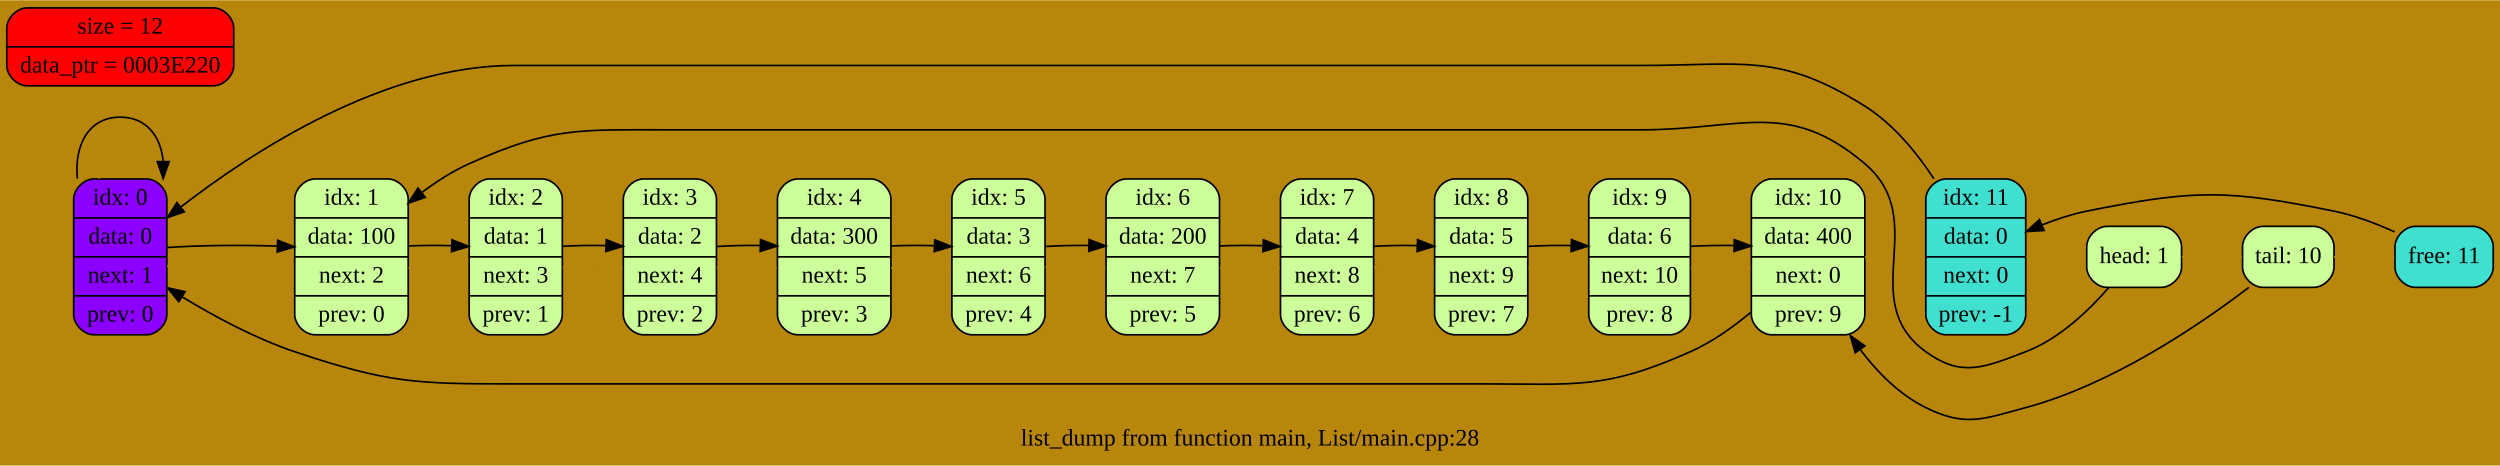
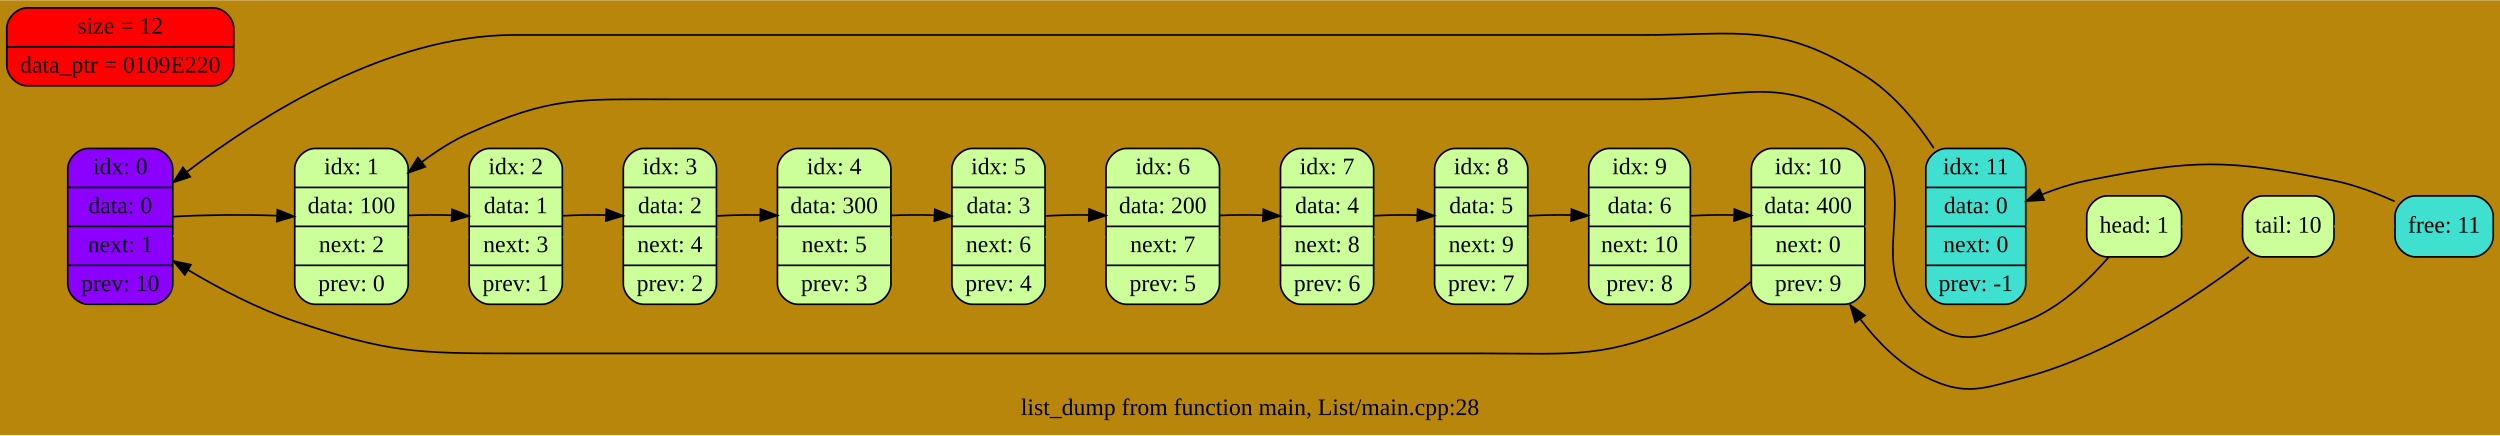
- <svg xmlns="http://www.w3.org/2000/svg" width="1476pt" height="275pt" viewBox="0.00 0.00 1476.00 274.69">
-   <g id="graph0" class="graph" transform="scale(1 1) rotate(0) translate(4 270.69)">
-     <polygon fill="#b8860b" stroke="none" points="-4,4 -4,-270.69 1472,-270.69 1472,4 -4,4" />
+ <svg xmlns="http://www.w3.org/2000/svg" width="1476pt" height="257pt" viewBox="0.00 0.00 1476.00 256.69">
+   <g id="graph0" class="graph" transform="scale(1 1) rotate(0) translate(4 252.69)">
+     <polygon fill="#b8860b" stroke="none" points="-4,4 -4,-252.69 1472,-252.69 1472,4 -4,4" />
    <text text-anchor="middle" x="734" y="-7.8" font-family="Times New Roman,serif" font-size="14.00">list_dump from function main, List/main.cpp:28</text>
    <g id="node1" class="node">
-       <path fill="#8b00ff" stroke="black" d="M51.5,-73.19C51.5,-73.19 82.5,-73.19 82.5,-73.19 88.5,-73.19 94.5,-79.19 94.5,-85.19 94.5,-85.19 94.5,-153.19 94.5,-153.19 94.5,-159.19 88.5,-165.19 82.5,-165.19 82.5,-165.19 51.5,-165.19 51.5,-165.19 45.5,-165.19 39.5,-159.19 39.5,-153.19 39.5,-153.19 39.5,-85.19 39.5,-85.19 39.5,-79.19 45.5,-73.19 51.5,-73.19" />
+       <path fill="#8b00ff" stroke="black" d="M48,-73.19C48,-73.19 86,-73.19 86,-73.19 92,-73.19 98,-79.19 98,-85.19 98,-85.19 98,-153.19 98,-153.19 98,-159.19 92,-165.19 86,-165.19 86,-165.19 48,-165.19 48,-165.19 42,-165.19 36,-159.19 36,-153.19 36,-153.19 36,-85.19 36,-85.19 36,-79.19 42,-73.19 48,-73.19" />
      <text text-anchor="middle" x="67" y="-149.99" font-family="Times New Roman,serif" font-size="14.00">idx: 0</text>
-       <polyline fill="none" stroke="black" points="39.5,-142.19 94.5,-142.19" />
+       <polyline fill="none" stroke="black" points="36,-142.19 98,-142.19" />
      <text text-anchor="middle" x="67" y="-126.99" font-family="Times New Roman,serif" font-size="14.00">data: 0</text>
-       <polyline fill="none" stroke="black" points="39.5,-119.19 94.5,-119.19" />
+       <polyline fill="none" stroke="black" points="36,-119.19 98,-119.19" />
      <text text-anchor="middle" x="67" y="-103.99" font-family="Times New Roman,serif" font-size="14.00">next: 1</text>
-       <polyline fill="none" stroke="black" points="39.5,-96.19 94.5,-96.19" />
-       <text text-anchor="middle" x="67" y="-80.99" font-family="Times New Roman,serif" font-size="14.00">prev: 0</text>
+       <polyline fill="none" stroke="black" points="36,-96.19 98,-96.19" />
+       <text text-anchor="middle" x="67" y="-80.99" font-family="Times New Roman,serif" font-size="14.00">prev: 10</text>
    </g>
    <g id="edge1" class="edge">
-       <path fill="none" stroke="#b8860b" d="M54.49,-165.28C55.56,-175.89 59.74,-183.69 67,-183.69 74.15,-183.69 78.31,-176.14 79.46,-165.78" />
-       <polygon fill="#b8860b" stroke="#b8860b" points="79.51,-165.28 79.51,-165.28 79.51,-165.28 79.51,-165.28" />
-     </g>
-     <g id="edge16" class="edge">
-       <path fill="none" stroke="black" d="M41.67,-165.42C39.76,-185 48.2,-201.69 67,-201.69 82.42,-201.69 90.87,-190.46 92.36,-175.62" />
-       <polygon fill="black" stroke="black" points="95.86,-175.41 92.33,-165.42 88.86,-175.43 95.86,-175.41" />
+       <path fill="none" stroke="#b8860b" d="M41.97,-165.28C44.13,-175.89 52.47,-183.69 67,-183.69 81.3,-183.69 89.61,-176.14 91.92,-165.78" />
+       <polygon fill="#b8860b" stroke="#b8860b" points="92.03,-165.28 92.03,-165.28 92.03,-165.28 92.03,-165.28" />
    </g>
    <g id="node2" class="node">
      <path fill="#ccff99" stroke="black" d="M182,-73.19C182,-73.19 225,-73.19 225,-73.19 231,-73.19 237,-79.19 237,-85.19 237,-85.19 237,-153.19 237,-153.19 237,-159.19 231,-165.19 225,-165.19 225,-165.19 182,-165.19 182,-165.19 176,-165.19 170,-159.19 170,-153.19 170,-153.19 170,-85.19 170,-85.19 170,-79.19 176,-73.19 182,-73.19" />
      <text text-anchor="middle" x="203.5" y="-149.99" font-family="Times New Roman,serif" font-size="14.00">idx: 1</text>
      <polyline fill="none" stroke="black" points="170,-142.19 237,-142.19" />
      <text text-anchor="middle" x="203.5" y="-126.99" font-family="Times New Roman,serif" font-size="14.00">data: 100</text>
      <polyline fill="none" stroke="black" points="170,-119.19 237,-119.19" />
      <text text-anchor="middle" x="203.5" y="-103.99" font-family="Times New Roman,serif" font-size="14.00">next: 2</text>
      <polyline fill="none" stroke="black" points="170,-96.19 237,-96.19" />
      <text text-anchor="middle" x="203.5" y="-80.99" font-family="Times New Roman,serif" font-size="14.00">prev: 0</text>
    </g>
    <g id="edge2" class="edge">
-       <path fill="none" stroke="#b8860b" d="M94.57,-113.69C116.08,-112.17 146.47,-112.04 169.53,-113.29" />
-       <polygon fill="#b8860b" stroke="#b8860b" points="169.8,-113.3 169.8,-113.3 169.8,-113.3 169.8,-113.3" />
-     </g>
-     <g id="edge17" class="edge">
-       <path fill="none" stroke="black" d="M94.57,-124.69C113.13,-126 138.3,-126.28 159.66,-125.53" />
-       <polygon fill="black" stroke="black" points="159.96,-129.02 169.8,-125.08 159.65,-122.02 159.96,-129.02" />
+       <path fill="none" stroke="#b8860b" d="M98.18,-113.45C119.32,-112.16 147.57,-112.11 169.34,-113.28" />
+       <polygon fill="#b8860b" stroke="#b8860b" points="169.59,-113.29 169.59,-113.29 169.59,-113.29 169.59,-113.29" />
+     </g>
+     <g id="edge16" class="edge">
+       <path fill="none" stroke="black" d="M98.18,-124.93C116.26,-126.03 139.52,-126.23 159.49,-125.53" />
+       <polygon fill="black" stroke="black" points="159.76,-129.02 169.59,-125.09 159.45,-122.03 159.76,-129.02" />
    </g>
    <g id="node3" class="node">
      <path fill="#ccff99" stroke="black" d="M285,-73.19C285,-73.19 316,-73.19 316,-73.19 322,-73.19 328,-79.19 328,-85.19 328,-85.19 328,-153.19 328,-153.19 328,-159.19 322,-165.19 316,-165.19 316,-165.19 285,-165.19 285,-165.19 279,-165.19 273,-159.19 273,-153.19 273,-153.19 273,-85.19 273,-85.19 273,-79.19 279,-73.19 285,-73.19" />
      <text text-anchor="middle" x="300.5" y="-149.99" font-family="Times New Roman,serif" font-size="14.00">idx: 2</text>
      <polyline fill="none" stroke="black" points="273,-142.19 328,-142.19" />
      <text text-anchor="middle" x="300.5" y="-126.99" font-family="Times New Roman,serif" font-size="14.00">data: 1</text>
      <polyline fill="none" stroke="black" points="273,-119.19 328,-119.19" />
      <text text-anchor="middle" x="300.5" y="-103.99" font-family="Times New Roman,serif" font-size="14.00">next: 3</text>
      <polyline fill="none" stroke="black" points="273,-96.19 328,-96.19" />
      <text text-anchor="middle" x="300.5" y="-80.99" font-family="Times New Roman,serif" font-size="14.00">prev: 1</text>
    </g>
    <g id="edge3" class="edge">
      <path fill="none" stroke="#b8860b" d="M237.19,-112.74C248.7,-112.26 261.49,-112.36 272.47,-113.03" />
      <polygon fill="#b8860b" stroke="#b8860b" points="272.73,-113.05 272.73,-113.05 272.73,-113.05 272.73,-113.05" />
    </g>
-     <g id="edge18" class="edge">
+     <g id="edge17" class="edge">
      <path fill="none" stroke="black" d="M237.19,-125.64C245.35,-125.98 254.14,-126.03 262.49,-125.79" />
      <polygon fill="black" stroke="black" points="262.9,-129.28 272.73,-125.33 262.58,-122.28 262.9,-129.28" />
    </g>
    <g id="node4" class="node">
      <path fill="#ccff99" stroke="black" d="M376,-73.19C376,-73.19 407,-73.19 407,-73.19 413,-73.19 419,-79.19 419,-85.19 419,-85.19 419,-153.19 419,-153.19 419,-159.19 413,-165.19 407,-165.19 407,-165.19 376,-165.19 376,-165.19 370,-165.19 364,-159.19 364,-153.19 364,-153.19 364,-85.19 364,-85.19 364,-79.19 370,-73.19 376,-73.19" />
      <text text-anchor="middle" x="391.5" y="-149.99" font-family="Times New Roman,serif" font-size="14.00">idx: 3</text>
      <polyline fill="none" stroke="black" points="364,-142.19 419,-142.19" />
      <text text-anchor="middle" x="391.5" y="-126.99" font-family="Times New Roman,serif" font-size="14.00">data: 2</text>
      <polyline fill="none" stroke="black" points="364,-119.19 419,-119.19" />
      <text text-anchor="middle" x="391.5" y="-103.99" font-family="Times New Roman,serif" font-size="14.00">next: 4</text>
      <polyline fill="none" stroke="black" points="364,-96.19 419,-96.19" />
      <text text-anchor="middle" x="391.5" y="-80.99" font-family="Times New Roman,serif" font-size="14.00">prev: 2</text>
    </g>
    <g id="edge4" class="edge">
      <path fill="none" stroke="#b8860b" d="M328.2,-112.94C339.38,-112.28 352.35,-112.27 363.55,-112.93" />
      <polygon fill="#b8860b" stroke="#b8860b" points="363.82,-112.94 363.82,-112.94 363.82,-112.94 363.82,-112.94" />
    </g>
-     <g id="edge19" class="edge">
+     <g id="edge18" class="edge">
      <path fill="none" stroke="black" d="M328.2,-125.43C336.21,-125.91 345.14,-126.05 353.68,-125.85" />
      <polygon fill="black" stroke="black" points="353.97,-129.34 363.82,-125.43 353.68,-122.35 353.97,-129.34" />
    </g>
    <g id="node5" class="node">
      <path fill="#ccff99" stroke="black" d="M467,-73.19C467,-73.19 510,-73.19 510,-73.19 516,-73.19 522,-79.19 522,-85.19 522,-85.19 522,-153.19 522,-153.19 522,-159.19 516,-165.19 510,-165.19 510,-165.19 467,-165.19 467,-165.19 461,-165.19 455,-159.19 455,-153.19 455,-153.19 455,-85.19 455,-85.19 455,-79.19 461,-73.19 467,-73.19" />
      <text text-anchor="middle" x="488.5" y="-149.99" font-family="Times New Roman,serif" font-size="14.00">idx: 4</text>
      <polyline fill="none" stroke="black" points="455,-142.19 522,-142.19" />
      <text text-anchor="middle" x="488.5" y="-126.99" font-family="Times New Roman,serif" font-size="14.00">data: 300</text>
      <polyline fill="none" stroke="black" points="455,-119.19 522,-119.19" />
      <text text-anchor="middle" x="488.5" y="-103.99" font-family="Times New Roman,serif" font-size="14.00">next: 5</text>
      <polyline fill="none" stroke="black" points="455,-96.19 522,-96.19" />
      <text text-anchor="middle" x="488.5" y="-80.99" font-family="Times New Roman,serif" font-size="14.00">prev: 3</text>
    </g>
    <g id="edge5" class="edge">
      <path fill="none" stroke="#b8860b" d="M419.22,-113.05C430.21,-112.36 443.07,-112.25 454.63,-112.73" />
      <polygon fill="#b8860b" stroke="#b8860b" points="454.91,-112.74 454.91,-112.74 454.91,-112.74 454.91,-112.74" />
    </g>
-     <g id="edge20" class="edge">
+     <g id="edge19" class="edge">
      <path fill="none" stroke="black" d="M419.22,-125.33C427.18,-125.83 436.12,-126.02 444.84,-125.91" />
      <polygon fill="black" stroke="black" points="445.01,-129.4 454.91,-125.63 444.82,-122.41 445.01,-129.4" />
    </g>
    <g id="node6" class="node">
      <path fill="#ccff99" stroke="black" d="M570,-73.19C570,-73.19 601,-73.19 601,-73.19 607,-73.19 613,-79.19 613,-85.19 613,-85.19 613,-153.19 613,-153.19 613,-159.19 607,-165.19 601,-165.19 601,-165.19 570,-165.19 570,-165.19 564,-165.19 558,-159.19 558,-153.19 558,-153.19 558,-85.19 558,-85.19 558,-79.19 564,-73.19 570,-73.19" />
      <text text-anchor="middle" x="585.5" y="-149.99" font-family="Times New Roman,serif" font-size="14.00">idx: 5</text>
      <polyline fill="none" stroke="black" points="558,-142.19 613,-142.19" />
      <text text-anchor="middle" x="585.5" y="-126.99" font-family="Times New Roman,serif" font-size="14.00">data: 3</text>
      <polyline fill="none" stroke="black" points="558,-119.19 613,-119.19" />
      <text text-anchor="middle" x="585.5" y="-103.99" font-family="Times New Roman,serif" font-size="14.00">next: 6</text>
      <polyline fill="none" stroke="black" points="558,-96.19 613,-96.19" />
      <text text-anchor="middle" x="585.5" y="-80.99" font-family="Times New Roman,serif" font-size="14.00">prev: 4</text>
    </g>
    <g id="edge6" class="edge">
      <path fill="none" stroke="#b8860b" d="M522.19,-112.74C533.7,-112.26 546.49,-112.36 557.47,-113.03" />
      <polygon fill="#b8860b" stroke="#b8860b" points="557.73,-113.05 557.73,-113.05 557.73,-113.05 557.73,-113.05" />
    </g>
-     <g id="edge21" class="edge">
+     <g id="edge20" class="edge">
      <path fill="none" stroke="black" d="M522.19,-125.64C530.35,-125.98 539.14,-126.03 547.49,-125.79" />
      <polygon fill="black" stroke="black" points="547.9,-129.28 557.73,-125.33 547.58,-122.28 547.9,-129.28" />
    </g>
    <g id="node7" class="node">
      <path fill="#ccff99" stroke="black" d="M661,-73.19C661,-73.19 704,-73.19 704,-73.19 710,-73.19 716,-79.19 716,-85.19 716,-85.19 716,-153.19 716,-153.19 716,-159.19 710,-165.19 704,-165.19 704,-165.19 661,-165.19 661,-165.19 655,-165.19 649,-159.19 649,-153.19 649,-153.19 649,-85.19 649,-85.19 649,-79.19 655,-73.19 661,-73.19" />
      <text text-anchor="middle" x="682.5" y="-149.99" font-family="Times New Roman,serif" font-size="14.00">idx: 6</text>
      <polyline fill="none" stroke="black" points="649,-142.19 716,-142.19" />
      <text text-anchor="middle" x="682.5" y="-126.99" font-family="Times New Roman,serif" font-size="14.00">data: 200</text>
      <polyline fill="none" stroke="black" points="649,-119.19 716,-119.19" />
      <text text-anchor="middle" x="682.5" y="-103.99" font-family="Times New Roman,serif" font-size="14.00">next: 7</text>
      <polyline fill="none" stroke="black" points="649,-96.19 716,-96.19" />
      <text text-anchor="middle" x="682.5" y="-80.99" font-family="Times New Roman,serif" font-size="14.00">prev: 5</text>
    </g>
    <g id="edge7" class="edge">
      <path fill="none" stroke="#b8860b" d="M613.22,-113.05C624.21,-112.36 637.07,-112.25 648.63,-112.73" />
      <polygon fill="#b8860b" stroke="#b8860b" points="648.91,-112.74 648.91,-112.74 648.91,-112.74 648.91,-112.74" />
    </g>
-     <g id="edge22" class="edge">
+     <g id="edge21" class="edge">
      <path fill="none" stroke="black" d="M613.22,-125.33C621.18,-125.83 630.12,-126.02 638.84,-125.91" />
      <polygon fill="black" stroke="black" points="639.01,-129.4 648.91,-125.63 638.82,-122.41 639.01,-129.4" />
    </g>
    <g id="node8" class="node">
      <path fill="#ccff99" stroke="black" d="M764,-73.19C764,-73.19 795,-73.19 795,-73.19 801,-73.19 807,-79.19 807,-85.19 807,-85.19 807,-153.19 807,-153.19 807,-159.19 801,-165.19 795,-165.19 795,-165.19 764,-165.19 764,-165.19 758,-165.19 752,-159.19 752,-153.19 752,-153.19 752,-85.19 752,-85.19 752,-79.19 758,-73.19 764,-73.19" />
      <text text-anchor="middle" x="779.5" y="-149.99" font-family="Times New Roman,serif" font-size="14.00">idx: 7</text>
      <polyline fill="none" stroke="black" points="752,-142.19 807,-142.19" />
      <text text-anchor="middle" x="779.5" y="-126.99" font-family="Times New Roman,serif" font-size="14.00">data: 4</text>
      <polyline fill="none" stroke="black" points="752,-119.19 807,-119.19" />
      <text text-anchor="middle" x="779.5" y="-103.99" font-family="Times New Roman,serif" font-size="14.00">next: 8</text>
      <polyline fill="none" stroke="black" points="752,-96.19 807,-96.19" />
      <text text-anchor="middle" x="779.5" y="-80.99" font-family="Times New Roman,serif" font-size="14.00">prev: 6</text>
    </g>
    <g id="edge8" class="edge">
      <path fill="none" stroke="#b8860b" d="M716.19,-112.74C727.7,-112.26 740.49,-112.36 751.47,-113.03" />
      <polygon fill="#b8860b" stroke="#b8860b" points="751.73,-113.05 751.73,-113.05 751.73,-113.05 751.73,-113.05" />
    </g>
-     <g id="edge23" class="edge">
+     <g id="edge22" class="edge">
      <path fill="none" stroke="black" d="M716.19,-125.64C724.35,-125.98 733.14,-126.03 741.49,-125.79" />
      <polygon fill="black" stroke="black" points="741.9,-129.28 751.73,-125.33 741.58,-122.28 741.9,-129.28" />
    </g>
    <g id="node9" class="node">
      <path fill="#ccff99" stroke="black" d="M855,-73.19C855,-73.19 886,-73.19 886,-73.19 892,-73.19 898,-79.19 898,-85.19 898,-85.19 898,-153.19 898,-153.19 898,-159.19 892,-165.19 886,-165.19 886,-165.19 855,-165.19 855,-165.19 849,-165.19 843,-159.19 843,-153.19 843,-153.19 843,-85.19 843,-85.19 843,-79.19 849,-73.19 855,-73.19" />
      <text text-anchor="middle" x="870.5" y="-149.99" font-family="Times New Roman,serif" font-size="14.00">idx: 8</text>
      <polyline fill="none" stroke="black" points="843,-142.19 898,-142.19" />
      <text text-anchor="middle" x="870.5" y="-126.99" font-family="Times New Roman,serif" font-size="14.00">data: 5</text>
      <polyline fill="none" stroke="black" points="843,-119.19 898,-119.19" />
      <text text-anchor="middle" x="870.5" y="-103.99" font-family="Times New Roman,serif" font-size="14.00">next: 9</text>
      <polyline fill="none" stroke="black" points="843,-96.19 898,-96.19" />
      <text text-anchor="middle" x="870.5" y="-80.99" font-family="Times New Roman,serif" font-size="14.00">prev: 7</text>
    </g>
    <g id="edge9" class="edge">
      <path fill="none" stroke="#b8860b" d="M807.2,-112.94C818.38,-112.28 831.35,-112.27 842.55,-112.93" />
      <polygon fill="#b8860b" stroke="#b8860b" points="842.82,-112.94 842.82,-112.94 842.82,-112.94 842.82,-112.94" />
    </g>
-     <g id="edge24" class="edge">
+     <g id="edge23" class="edge">
      <path fill="none" stroke="black" d="M807.2,-125.43C815.21,-125.91 824.14,-126.05 832.68,-125.85" />
      <polygon fill="black" stroke="black" points="832.97,-129.34 842.82,-125.43 832.68,-122.35 832.97,-129.34" />
    </g>
    <g id="node10" class="node">
      <path fill="#ccff99" stroke="black" d="M946,-73.19C946,-73.19 982,-73.19 982,-73.19 988,-73.19 994,-79.19 994,-85.19 994,-85.19 994,-153.19 994,-153.19 994,-159.19 988,-165.19 982,-165.19 982,-165.19 946,-165.19 946,-165.19 940,-165.19 934,-159.19 934,-153.19 934,-153.19 934,-85.19 934,-85.19 934,-79.19 940,-73.19 946,-73.19" />
      <text text-anchor="middle" x="964" y="-149.99" font-family="Times New Roman,serif" font-size="14.00">idx: 9</text>
      <polyline fill="none" stroke="black" points="934,-142.19 994,-142.19" />
      <text text-anchor="middle" x="964" y="-126.99" font-family="Times New Roman,serif" font-size="14.00">data: 6</text>
      <polyline fill="none" stroke="black" points="934,-119.19 994,-119.19" />
      <text text-anchor="middle" x="964" y="-103.99" font-family="Times New Roman,serif" font-size="14.00">next: 10</text>
      <polyline fill="none" stroke="black" points="934,-96.19 994,-96.19" />
      <text text-anchor="middle" x="964" y="-80.99" font-family="Times New Roman,serif" font-size="14.00">prev: 8</text>
    </g>
    <g id="edge10" class="edge">
      <path fill="none" stroke="#b8860b" d="M898.46,-112.97C909.44,-112.31 922.17,-112.26 933.41,-112.83" />
      <polygon fill="#b8860b" stroke="#b8860b" points="933.68,-112.84 933.68,-112.84 933.68,-112.84 933.68,-112.84" />
    </g>
-     <g id="edge25" class="edge">
+     <g id="edge24" class="edge">
      <path fill="none" stroke="black" d="M898.46,-125.41C906.33,-125.88 915.1,-126.04 923.57,-125.88" />
      <polygon fill="black" stroke="black" points="923.8,-129.38 933.68,-125.54 923.57,-122.38 923.8,-129.38" />
    </g>
    <g id="node11" class="node">
      <path fill="#ccff99" stroke="black" d="M1042,-73.19C1042,-73.19 1085,-73.19 1085,-73.19 1091,-73.19 1097,-79.19 1097,-85.19 1097,-85.19 1097,-153.19 1097,-153.19 1097,-159.19 1091,-165.19 1085,-165.19 1085,-165.19 1042,-165.19 1042,-165.19 1036,-165.19 1030,-159.19 1030,-153.19 1030,-153.19 1030,-85.19 1030,-85.19 1030,-79.19 1036,-73.19 1042,-73.19" />
      <text text-anchor="middle" x="1063.5" y="-149.99" font-family="Times New Roman,serif" font-size="14.00">idx: 10</text>
      <polyline fill="none" stroke="black" points="1030,-142.19 1097,-142.19" />
      <text text-anchor="middle" x="1063.5" y="-126.99" font-family="Times New Roman,serif" font-size="14.00">data: 400</text>
      <polyline fill="none" stroke="black" points="1030,-119.19 1097,-119.19" />
      <text text-anchor="middle" x="1063.5" y="-103.99" font-family="Times New Roman,serif" font-size="14.00">next: 0</text>
      <polyline fill="none" stroke="black" points="1030,-96.19 1097,-96.19" />
      <text text-anchor="middle" x="1063.5" y="-80.99" font-family="Times New Roman,serif" font-size="14.00">prev: 9</text>
    </g>
    <g id="edge11" class="edge">
      <path fill="none" stroke="#b8860b" d="M994.25,-112.94C1005.38,-112.34 1018.14,-112.28 1029.59,-112.77" />
      <polygon fill="#b8860b" stroke="#b8860b" points="1029.86,-112.78 1029.86,-112.78 1029.86,-112.78 1029.86,-112.78" />
    </g>
-     <g id="edge26" class="edge">
+     <g id="edge25" class="edge">
      <path fill="none" stroke="black" d="M994.25,-125.43C1002.23,-125.87 1011.04,-126.02 1019.6,-125.9" />
      <polygon fill="black" stroke="black" points="1019.96,-129.39 1029.86,-125.6 1019.76,-122.39 1019.96,-129.39" />
    </g>
-     <g id="edge27" class="edge">
-       <path fill="none" stroke="black" d="M1029.72,-86.48C1019.11,-77.61 1006.77,-68.88 994,-63.19 943.68,-40.74 926.6,-44.19 871.5,-44.19 299.5,-44.19 299.5,-44.19 299.5,-44.19 241.33,-44.19 225.15,-44.68 170,-63.19 146.69,-71.01 122.49,-84.06 103.51,-95.59" />
-       <polygon fill="black" stroke="black" points="101.56,-92.68 94.91,-100.93 105.25,-98.63 101.56,-92.68" />
+     <g id="edge26" class="edge">
+       <path fill="none" stroke="black" d="M1029.72,-86.48C1019.11,-77.61 1006.77,-68.88 994,-63.19 943.68,-40.74 926.6,-44.19 871.5,-44.19 299.5,-44.19 299.5,-44.19 299.5,-44.19 241.33,-44.19 225.15,-44.68 170,-63.19 148.11,-70.54 125.43,-82.49 107.04,-93.46" />
+       <polygon fill="black" stroke="black" points="105.09,-90.55 98.37,-98.75 108.73,-96.53 105.09,-90.55" />
    </g>
    <g id="node12" class="node">
      <path fill="#40e0d0" stroke="black" d="M1145,-73.19C1145,-73.19 1180,-73.19 1180,-73.19 1186,-73.19 1192,-79.19 1192,-85.19 1192,-85.19 1192,-153.19 1192,-153.19 1192,-159.19 1186,-165.19 1180,-165.19 1180,-165.19 1145,-165.19 1145,-165.19 1139,-165.19 1133,-159.19 1133,-153.19 1133,-153.19 1133,-85.19 1133,-85.19 1133,-79.19 1139,-73.19 1145,-73.19" />
      <text text-anchor="middle" x="1162.5" y="-149.99" font-family="Times New Roman,serif" font-size="14.00">idx: 11</text>
      <polyline fill="none" stroke="black" points="1133,-142.19 1192,-142.19" />
      <text text-anchor="middle" x="1162.5" y="-126.99" font-family="Times New Roman,serif" font-size="14.00">data: 0</text>
      <polyline fill="none" stroke="black" points="1133,-119.19 1192,-119.19" />
      <text text-anchor="middle" x="1162.5" y="-103.99" font-family="Times New Roman,serif" font-size="14.00">next: 0</text>
      <polyline fill="none" stroke="black" points="1133,-96.19 1192,-96.19" />
      <text text-anchor="middle" x="1162.5" y="-80.99" font-family="Times New Roman,serif" font-size="14.00">prev: -1</text>
    </g>
    <g id="edge12" class="edge">
      <path fill="none" stroke="#b8860b" d="M1097.07,-119.19C1108.54,-119.19 1121.34,-119.19 1132.5,-119.19" />
      <polygon fill="#b8860b" stroke="#b8860b" points="1132.76,-119.19 1132.76,-119.19 1132.76,-119.19 1132.76,-119.19" />
    </g>
-     <g id="edge28" class="edge">
-       <path fill="none" stroke="black" d="M1137.75,-165.34C1127.32,-181.27 1113.63,-197.72 1097,-208.19 1046.54,-239.95 1024.63,-232.19 965,-232.19 299.5,-232.19 299.5,-232.19 299.5,-232.19 223.24,-232.19 145.87,-182.06 102.69,-148.58" />
-       <polygon fill="black" stroke="black" points="104.8,-145.78 94.78,-142.33 100.46,-151.27 104.8,-145.78" />
+     <g id="edge27" class="edge">
+       <path fill="none" stroke="black" d="M1137.75,-165.34C1127.32,-181.27 1113.63,-197.72 1097,-208.19 1046.54,-239.95 1024.63,-232.19 965,-232.19 299.5,-232.19 299.5,-232.19 299.5,-232.19 225.34,-232.19 150.13,-184.78 106.34,-151.38" />
+       <polygon fill="black" stroke="black" points="108.32,-148.49 98.27,-145.11 104.02,-154.01 108.32,-148.49" />
    </g>
    <g id="node13" class="node">
      <path fill="#ccff99" stroke="black" d="M1240,-101.19C1240,-101.19 1272,-101.19 1272,-101.19 1278,-101.19 1284,-107.19 1284,-113.19 1284,-113.19 1284,-125.19 1284,-125.19 1284,-131.19 1278,-137.19 1272,-137.19 1272,-137.19 1240,-137.19 1240,-137.19 1234,-137.19 1228,-131.19 1228,-125.19 1228,-125.19 1228,-113.19 1228,-113.19 1228,-107.19 1234,-101.19 1240,-101.19" />
      <text text-anchor="middle" x="1256" y="-115.49" font-family="Times New Roman,serif" font-size="14.00">head: 1</text>
    </g>
    <g id="edge13" class="edge">
      <path fill="none" stroke="#b8860b" d="M1192.45,-119.19C1203.67,-119.19 1216.46,-119.19 1227.53,-119.19" />
      <polygon fill="#b8860b" stroke="#b8860b" points="1227.79,-119.19 1227.79,-119.19 1227.79,-119.19 1227.79,-119.19" />
    </g>
-     <g id="edge29" class="edge">
+     <g id="edge28" class="edge">
      <path fill="none" stroke="black" d="M1240.93,-100.99C1229.41,-87.69 1211.83,-70.73 1192,-63.19 1167.49,-53.87 1154.21,-47.77 1133,-63.19 1091.05,-93.68 1136.54,-140.63 1097,-174.19 1051.76,-212.59 1024.34,-194.19 965,-194.19 390.5,-194.19 390.5,-194.19 390.5,-194.19 337.53,-194.19 321.31,-195.91 273,-174.19 263.3,-169.83 253.81,-163.76 245.12,-157.25" />
      <polygon fill="black" stroke="black" points="247.08,-154.34 237.06,-150.9 242.75,-159.84 247.08,-154.34" />
    </g>
    <g id="node14" class="node">
      <path fill="#ccff99" stroke="black" d="M1332,-101.19C1332,-101.19 1362,-101.19 1362,-101.19 1368,-101.19 1374,-107.19 1374,-113.19 1374,-113.19 1374,-125.19 1374,-125.19 1374,-131.19 1368,-137.19 1362,-137.19 1362,-137.19 1332,-137.19 1332,-137.19 1326,-137.19 1320,-131.19 1320,-125.19 1320,-125.19 1320,-113.19 1320,-113.19 1320,-107.19 1326,-101.19 1332,-101.19" />
      <text text-anchor="middle" x="1347" y="-115.49" font-family="Times New Roman,serif" font-size="14.00">tail: 10</text>
    </g>
    <g id="edge14" class="edge">
      <path fill="none" stroke="#b8860b" d="M1284.19,-119.19C1295.45,-119.19 1308.46,-119.19 1319.63,-119.19" />
      <polygon fill="#b8860b" stroke="#b8860b" points="1319.89,-119.19 1319.89,-119.19 1319.89,-119.19 1319.89,-119.19" />
    </g>
-     <g id="edge30" class="edge">
+     <g id="edge29" class="edge">
      <path fill="none" stroke="black" d="M1323.71,-101.17C1295.18,-79.39 1243.3,-43.95 1192,-30.19 1166.67,-23.4 1156.53,-18.61 1133,-30.19 1117.64,-37.75 1104.76,-50.59 1094.47,-64.2" />
      <polygon fill="black" stroke="black" points="1091.34,-62.55 1088.39,-72.73 1097.05,-66.61 1091.34,-62.55" />
    </g>
    <g id="node15" class="node">
      <path fill="#40e0d0" stroke="black" d="M1422,-101.19C1422,-101.19 1456,-101.19 1456,-101.19 1462,-101.19 1468,-107.19 1468,-113.19 1468,-113.19 1468,-125.19 1468,-125.19 1468,-131.19 1462,-137.19 1456,-137.19 1456,-137.19 1422,-137.19 1422,-137.19 1416,-137.19 1410,-131.19 1410,-125.19 1410,-125.19 1410,-113.19 1410,-113.19 1410,-107.19 1416,-101.19 1422,-101.19" />
      <text text-anchor="middle" x="1439" y="-115.49" font-family="Times New Roman,serif" font-size="14.00">free: 11</text>
    </g>
    <g id="edge15" class="edge">
      <path fill="none" stroke="#b8860b" d="M1374.03,-119.19C1385.16,-119.19 1398.18,-119.19 1409.56,-119.19" />
      <polygon fill="#b8860b" stroke="#b8860b" points="1409.82,-119.19 1409.82,-119.19 1409.82,-119.19 1409.82,-119.19" />
    </g>
-     <g id="edge31" class="edge">
+     <g id="edge30" class="edge">
      <path fill="none" stroke="black" d="M1409.79,-133.95C1398.91,-138.87 1386.17,-143.73 1374,-146.19 1310.4,-159.06 1291.62,-158.97 1228,-146.19 1219.18,-144.42 1210.06,-141.41 1201.56,-138.03" />
      <polygon fill="black" stroke="black" points="1202.84,-134.77 1192.26,-134.1 1200.11,-141.22 1202.84,-134.77" />
    </g>
    <g id="node16" class="node">
-       <path fill="#ff0000" stroke="black" d="M12,-220.19C12,-220.19 122,-220.19 122,-220.19 128,-220.19 134,-226.19 134,-232.19 134,-232.19 134,-254.19 134,-254.19 134,-260.19 128,-266.19 122,-266.19 122,-266.19 12,-266.19 12,-266.19 6,-266.19 0,-260.19 0,-254.19 0,-254.19 0,-232.19 0,-232.19 0,-226.19 6,-220.19 12,-220.19" />
-       <text text-anchor="middle" x="67" y="-250.99" font-family="Times New Roman,serif" font-size="14.00">size = 12</text>
-       <polyline fill="none" stroke="black" points="0,-243.19 134,-243.19" />
-       <text text-anchor="middle" x="67" y="-227.99" font-family="Times New Roman,serif" font-size="14.00">data_ptr = 0003E220</text>
+       <path fill="#ff0000" stroke="black" d="M12,-202.19C12,-202.19 122,-202.19 122,-202.19 128,-202.19 134,-208.19 134,-214.19 134,-214.19 134,-236.19 134,-236.19 134,-242.19 128,-248.19 122,-248.19 122,-248.19 12,-248.19 12,-248.19 6,-248.19 0,-242.19 0,-236.19 0,-236.19 0,-214.19 0,-214.19 0,-208.19 6,-202.19 12,-202.19" />
+       <text text-anchor="middle" x="67" y="-232.99" font-family="Times New Roman,serif" font-size="14.00">size = 12</text>
+       <polyline fill="none" stroke="black" points="0,-225.19 134,-225.19" />
+       <text text-anchor="middle" x="67" y="-209.99" font-family="Times New Roman,serif" font-size="14.00">data_ptr = 0109E220</text>
    </g>
  </g>
</svg>
